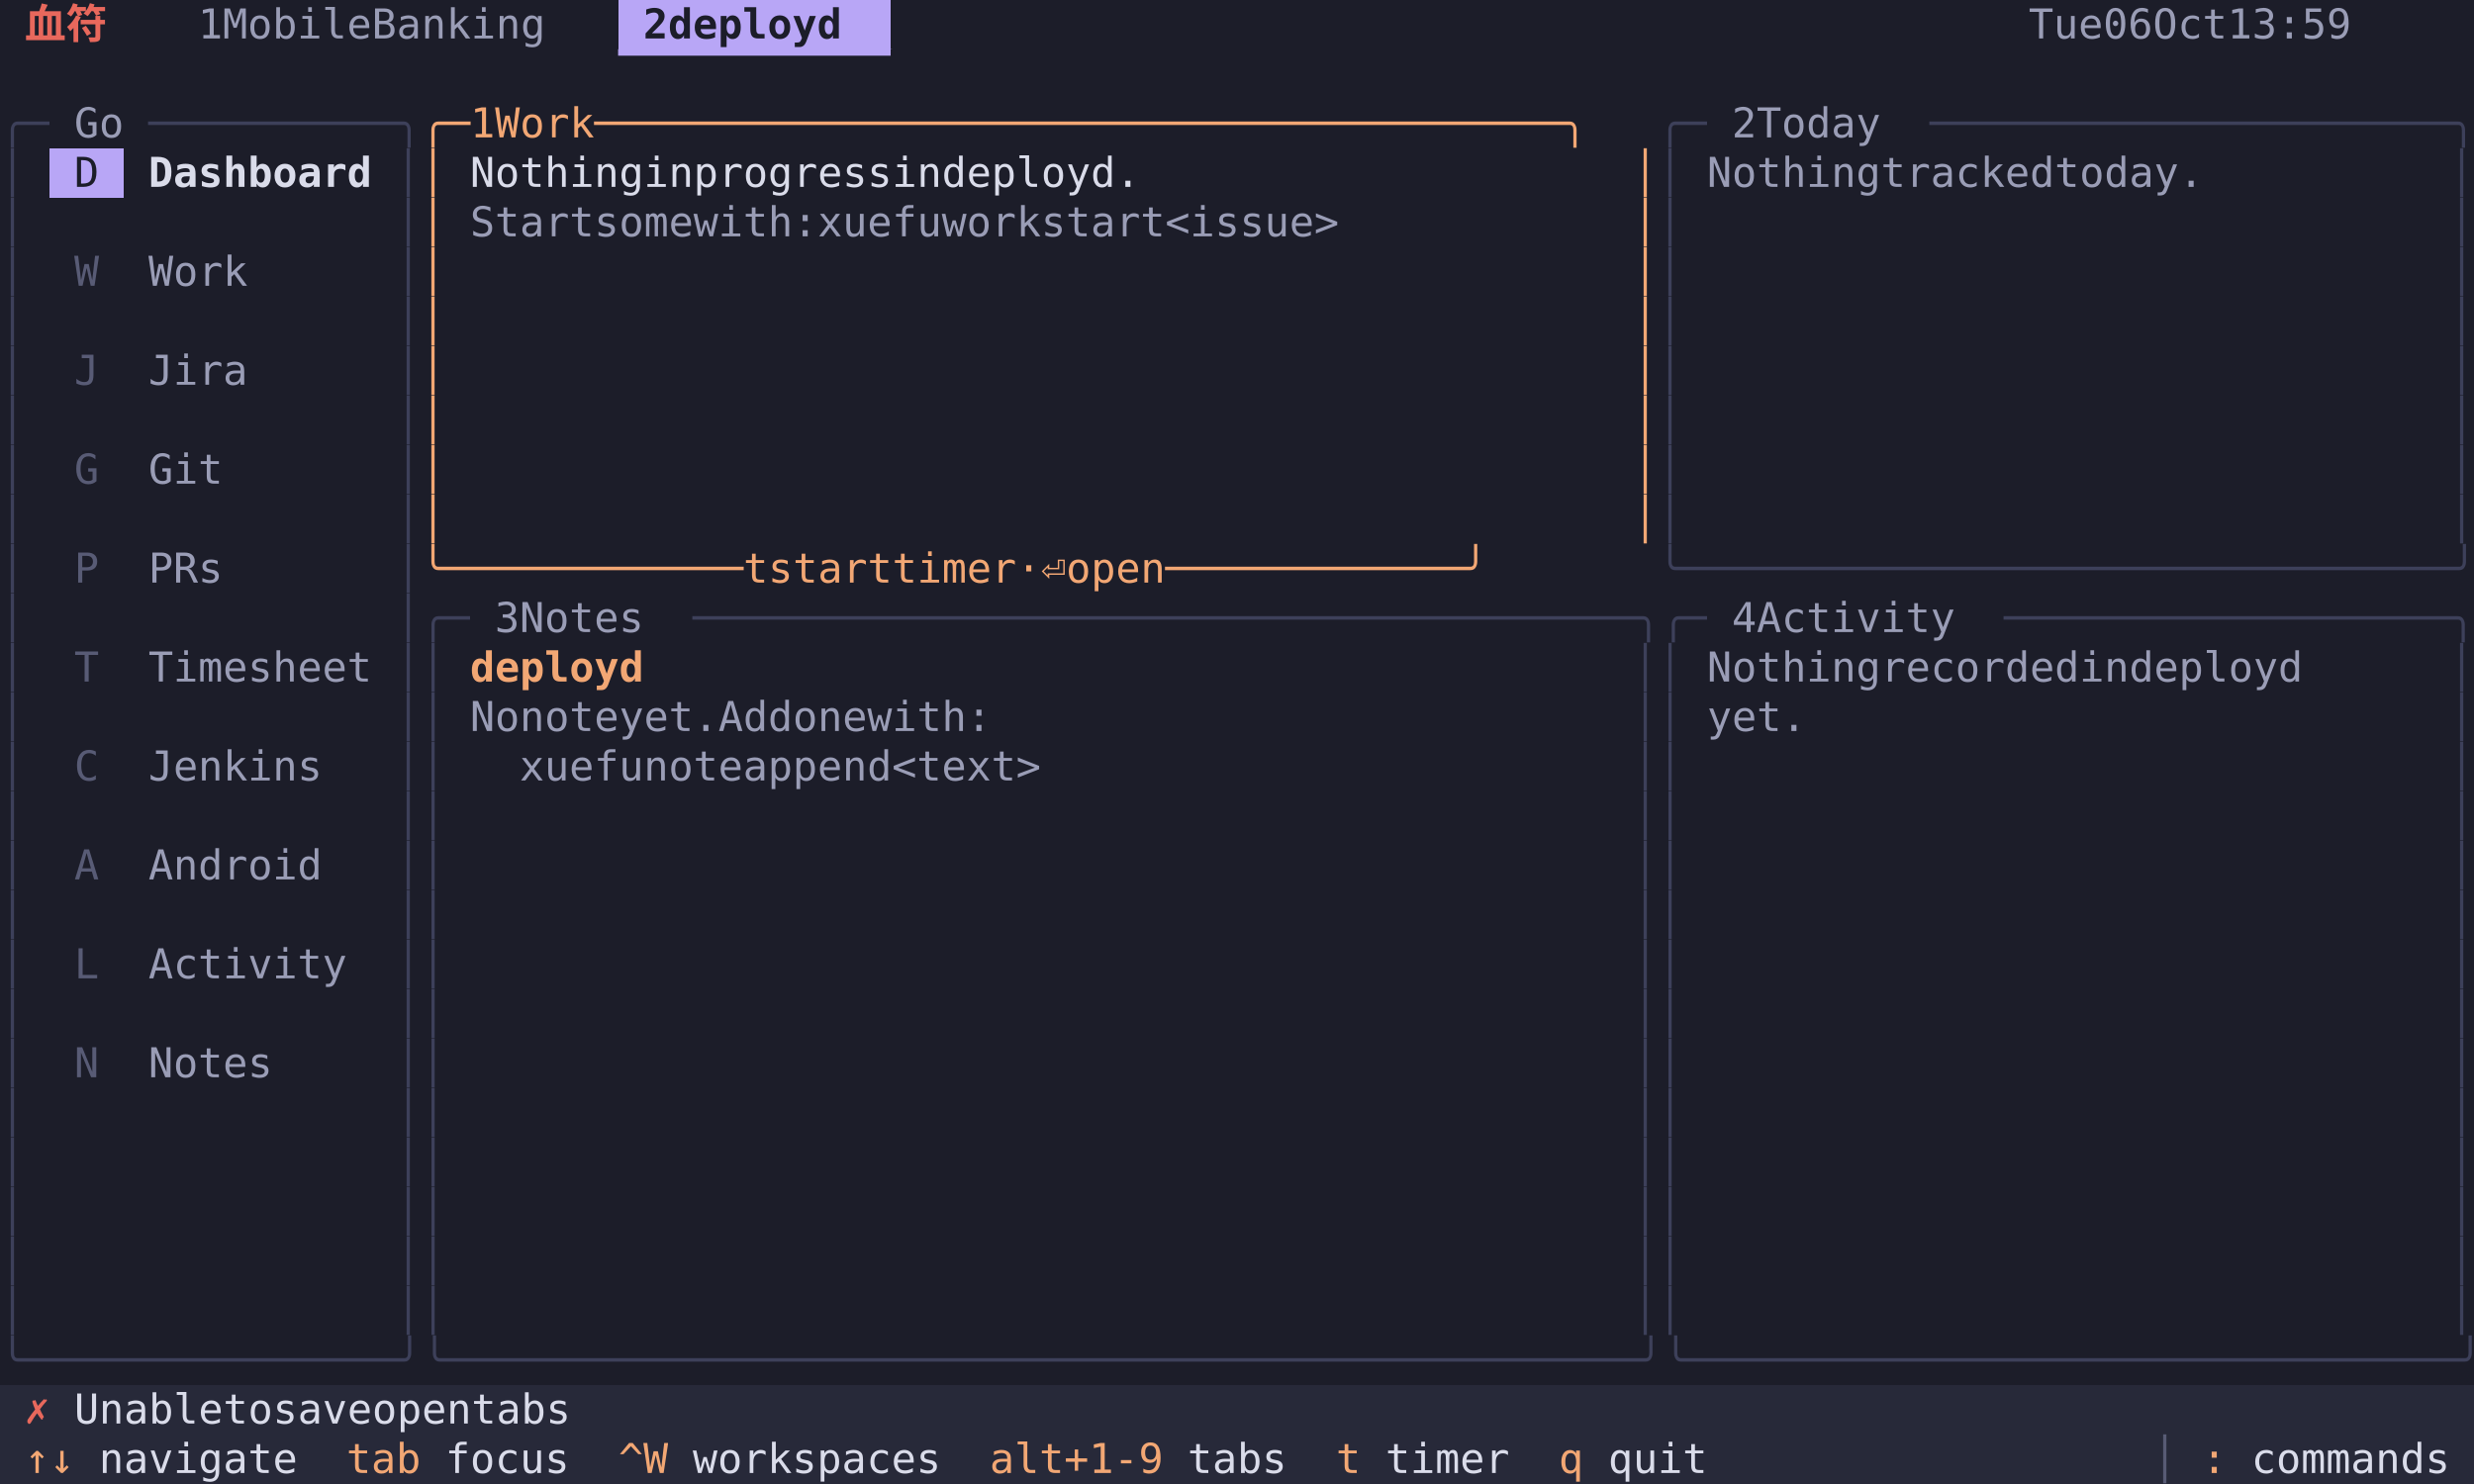
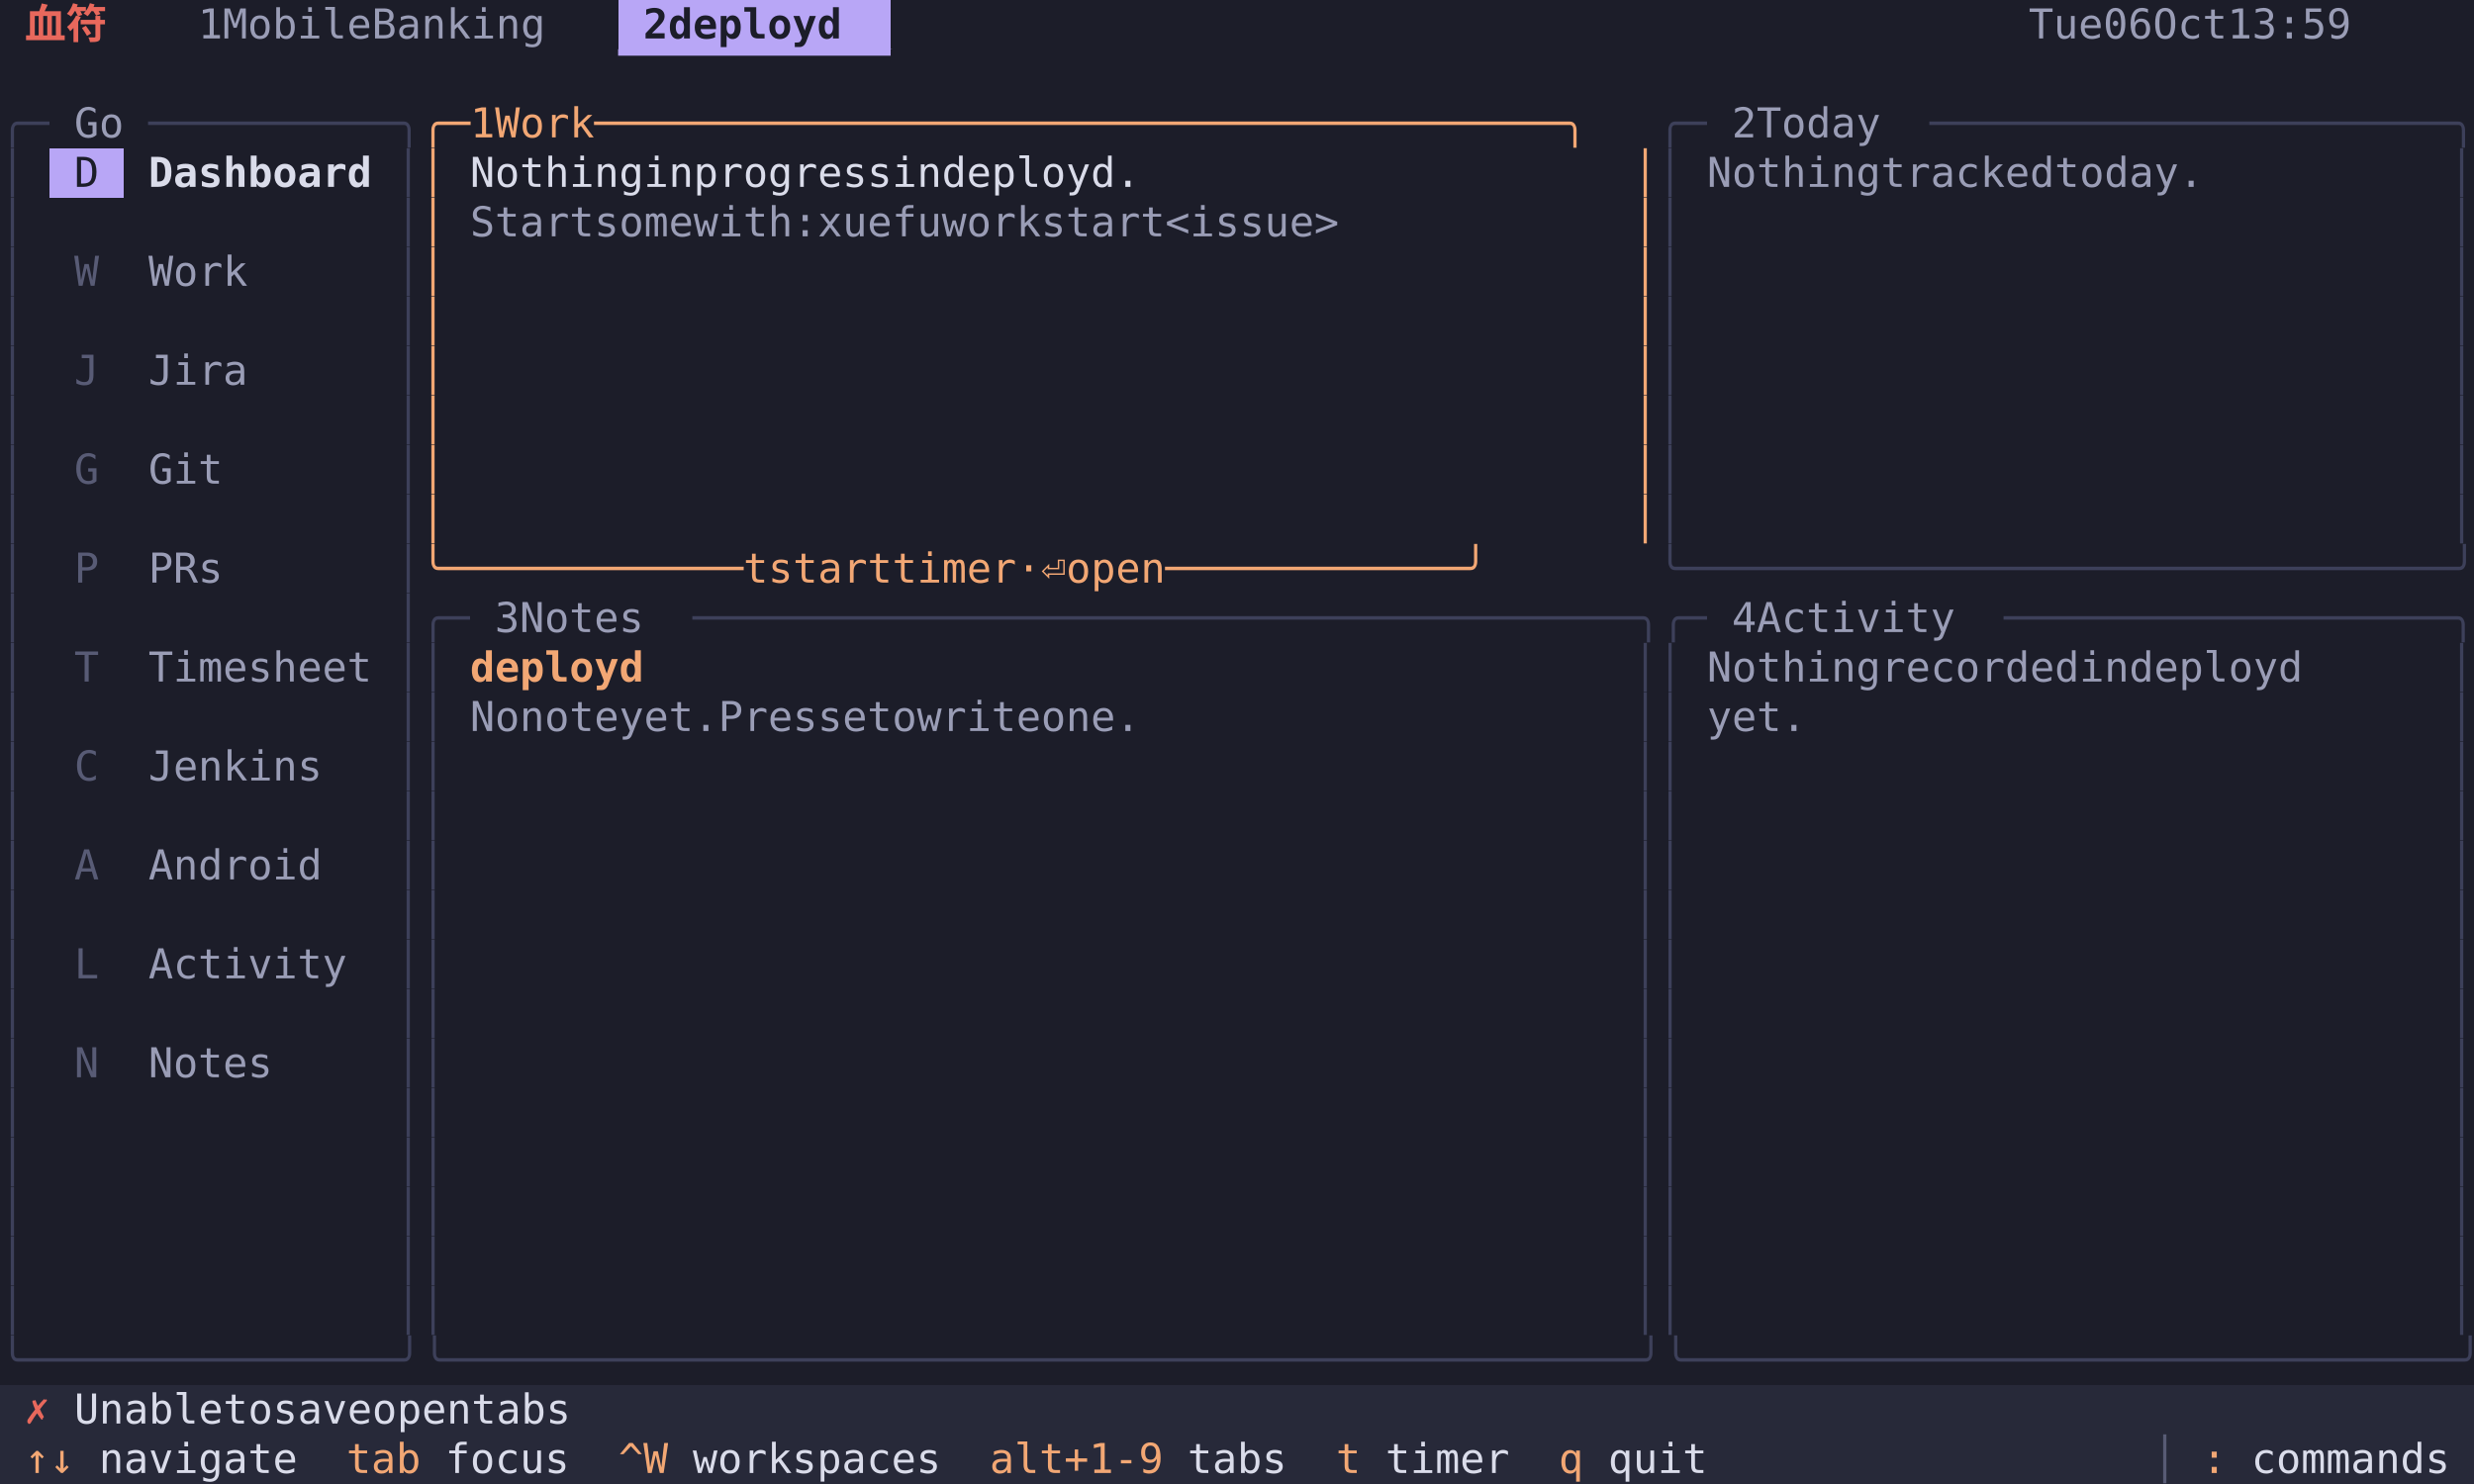
<svg xmlns="http://www.w3.org/2000/svg" width="900" height="540" viewBox="0 0 900 540" font-family="Menlo, 'DejaVu Sans Mono', 'Hiragino Sans GB', 'Noto Sans CJK SC', 'PingFang SC', monospace" font-size="15">
  <rect x="0" y="0" width="9" height="18" fill="#1c1d29" />
  <rect x="9" y="0" width="36" height="18" fill="#1c1d29" />
  <text x="9 27" y="14" fill="#e8685c" font-weight="bold">血符</text>
  <rect x="45" y="0" width="18" height="18" fill="#1c1d29" />
  <rect x="63" y="0" width="162" height="18" fill="#1c1d29" />
  <text x="72 90 99 108 117 126 135 153 162 171 180 189 198 207" y="14" fill="#9a9db6">1MobileBanking</text>
  <rect x="225" y="0" width="99" height="18" fill="#b8a6f6" />
  <text x="234 252 261 270 279 288 297 306" y="14" fill="#1c1d29" font-weight="bold">2deployd</text>
  <rect x="324" y="0" width="414" height="18" fill="#1c1d29" />
  <rect x="738" y="0" width="153" height="18" fill="#1c1d29" />
  <text x="738 747 756 774 783 801 810 819 846 855 864 873 882" y="14" fill="#9a9db6">Tue06Oct13:59</text>
  <rect x="891" y="0" width="9" height="18" fill="#1c1d29" />
  <rect x="0" y="18" width="9" height="18" fill="#1c1d29" />
  <rect x="9" y="18" width="315" height="18" fill="#1c1d29" />
  <text x="225 234 243 252 261 270 279 288 297 306 315" y="32" fill="#b8a6f6">▔▔▔▔▔▔▔▔▔▔▔</text>
  <rect x="324" y="18" width="576" height="18" fill="#1c1d29" />
  <rect x="0" y="36" width="18" height="18" fill="#1c1d29" />
  <text x="0 9" y="50" fill="#3d405a">╭─</text>
  <rect x="18" y="36" width="36" height="18" fill="#1c1d29" />
  <text x="27 36" y="50" fill="#9a9db6">Go</text>
  <rect x="54" y="36" width="99" height="18" fill="#1c1d29" />
  <text x="54 63 72 81 90 99 108 117 126 135 144" y="50" fill="#3d405a">──────────╮</text>
  <rect x="153" y="36" width="450" height="18" fill="#1c1d29" />
  <text x="153 162 180 198 207 216 225 243 252 261 270 279 288 297 306 315 324 333 342 351 360 369 378 387 396 405 414 423 432 441 450 459 468 477 486 495 504 513 522 531 540 549 558 567 576 585 594" y="50" fill="#f2a774">╭─1Work───────────────────────────────────────╮</text>
  <rect x="603" y="36" width="18" height="18" fill="#1c1d29" />
  <text x="603 612" y="50" fill="#3d405a">╭─</text>
  <rect x="621" y="36" width="81" height="18" fill="#1c1d29" />
  <text x="630 648 657 666 675 684" y="50" fill="#9a9db6">2Today</text>
  <rect x="702" y="36" width="198" height="18" fill="#1c1d29" />
  <text x="702 711 720 729 738 747 756 765 774 783 792 801 810 819 828 837 846 855 864 873 882 891" y="50" fill="#3d405a">─────────────────────╮</text>
  <rect x="0" y="54" width="9" height="18" fill="#1c1d29" />
  <text x="0" y="68" fill="#3d405a">│</text>
  <rect x="9" y="54" width="9" height="18" fill="#1c1d29" />
  <rect x="18" y="54" width="27" height="18" fill="#b8a6f6" />
  <text x="27" y="68" fill="#1c1d29">D</text>
  <rect x="45" y="54" width="90" height="18" fill="#1c1d29" />
  <text x="54 63 72 81 90 99 108 117 126" y="68" fill="#dadcea" font-weight="bold">Dashboard</text>
  <rect x="135" y="54" width="9" height="18" fill="#1c1d29" />
  <rect x="144" y="54" width="9" height="18" fill="#1c1d29" />
  <text x="144" y="68" fill="#3d405a">│</text>
  <rect x="153" y="54" width="9" height="18" fill="#1c1d29" />
  <text x="153" y="68" fill="#f2a774">│</text>
  <rect x="162" y="54" width="9" height="18" fill="#1c1d29" />
  <rect x="171" y="54" width="279" height="18" fill="#1c1d29" />
  <text x="171 180 189 198 207 216 225 243 252 270 279 288 297 306 315 324 333 351 360 378 387 396 405 414 423 432 441" y="68" fill="#dadcea">Nothinginprogressindeployd.</text>
  <rect x="450" y="54" width="144" height="18" fill="#1c1d29" />
  <rect x="594" y="54" width="9" height="18" fill="#1c1d29" />
  <text x="594" y="68" fill="#f2a774">│</text>
  <rect x="603" y="54" width="9" height="18" fill="#1c1d29" />
  <text x="603" y="68" fill="#3d405a">│</text>
  <rect x="612" y="54" width="9" height="18" fill="#1c1d29" />
  <rect x="621" y="54" width="198" height="18" fill="#1c1d29" />
  <text x="621 630 639 648 657 666 675 693 702 711 720 729 738 747 765 774 783 792 801 810" y="68" fill="#9a9db6">Nothingtrackedtoday.</text>
  <rect x="819" y="54" width="72" height="18" fill="#1c1d29" />
  <rect x="891" y="54" width="9" height="18" fill="#1c1d29" />
  <text x="891" y="68" fill="#3d405a">│</text>
  <rect x="0" y="72" width="9" height="18" fill="#1c1d29" />
  <text x="0" y="86" fill="#3d405a">│</text>
  <rect x="9" y="72" width="135" height="18" fill="#1c1d29" />
  <rect x="144" y="72" width="9" height="18" fill="#1c1d29" />
  <text x="144" y="86" fill="#3d405a">│</text>
  <rect x="153" y="72" width="9" height="18" fill="#1c1d29" />
  <text x="153" y="86" fill="#f2a774">│</text>
  <rect x="162" y="72" width="9" height="18" fill="#1c1d29" />
  <rect x="171" y="72" width="369" height="18" fill="#1c1d29" />
  <text x="171 180 189 198 207 225 234 243 252 270 279 288 297 306 324 333 342 351 360 378 387 396 405 423 432 441 450 459 477 486 495 504 513 522 531" y="86" fill="#9a9db6">Startsomewith:xuefuworkstart&lt;issue&gt;</text>
  <rect x="540" y="72" width="54" height="18" fill="#1c1d29" />
  <rect x="594" y="72" width="9" height="18" fill="#1c1d29" />
  <text x="594" y="86" fill="#f2a774">│</text>
  <rect x="603" y="72" width="9" height="18" fill="#1c1d29" />
  <text x="603" y="86" fill="#3d405a">│</text>
  <rect x="612" y="72" width="279" height="18" fill="#1c1d29" />
  <rect x="891" y="72" width="9" height="18" fill="#1c1d29" />
  <text x="891" y="86" fill="#3d405a">│</text>
  <rect x="0" y="90" width="9" height="18" fill="#1c1d29" />
  <text x="0" y="104" fill="#3d405a">│</text>
  <rect x="9" y="90" width="9" height="18" fill="#1c1d29" />
  <rect x="18" y="90" width="27" height="18" fill="#1c1d29" />
  <text x="27" y="104" fill="#585b75">W</text>
  <rect x="45" y="90" width="45" height="18" fill="#1c1d29" />
  <text x="54 63 72 81" y="104" fill="#9a9db6">Work</text>
  <rect x="90" y="90" width="54" height="18" fill="#1c1d29" />
  <rect x="144" y="90" width="9" height="18" fill="#1c1d29" />
  <text x="144" y="104" fill="#3d405a">│</text>
  <rect x="153" y="90" width="9" height="18" fill="#1c1d29" />
  <text x="153" y="104" fill="#f2a774">│</text>
  <rect x="162" y="90" width="432" height="18" fill="#1c1d29" />
  <rect x="594" y="90" width="9" height="18" fill="#1c1d29" />
  <text x="594" y="104" fill="#f2a774">│</text>
  <rect x="603" y="90" width="9" height="18" fill="#1c1d29" />
  <text x="603" y="104" fill="#3d405a">│</text>
  <rect x="612" y="90" width="279" height="18" fill="#1c1d29" />
  <rect x="891" y="90" width="9" height="18" fill="#1c1d29" />
  <text x="891" y="104" fill="#3d405a">│</text>
  <rect x="0" y="108" width="9" height="18" fill="#1c1d29" />
  <text x="0" y="122" fill="#3d405a">│</text>
  <rect x="9" y="108" width="135" height="18" fill="#1c1d29" />
  <rect x="144" y="108" width="9" height="18" fill="#1c1d29" />
  <text x="144" y="122" fill="#3d405a">│</text>
  <rect x="153" y="108" width="9" height="18" fill="#1c1d29" />
  <text x="153" y="122" fill="#f2a774">│</text>
  <rect x="162" y="108" width="432" height="18" fill="#1c1d29" />
  <rect x="594" y="108" width="9" height="18" fill="#1c1d29" />
  <text x="594" y="122" fill="#f2a774">│</text>
  <rect x="603" y="108" width="9" height="18" fill="#1c1d29" />
  <text x="603" y="122" fill="#3d405a">│</text>
  <rect x="612" y="108" width="279" height="18" fill="#1c1d29" />
  <rect x="891" y="108" width="9" height="18" fill="#1c1d29" />
  <text x="891" y="122" fill="#3d405a">│</text>
  <rect x="0" y="126" width="9" height="18" fill="#1c1d29" />
  <text x="0" y="140" fill="#3d405a">│</text>
  <rect x="9" y="126" width="9" height="18" fill="#1c1d29" />
  <rect x="18" y="126" width="27" height="18" fill="#1c1d29" />
  <text x="27" y="140" fill="#585b75">J</text>
  <rect x="45" y="126" width="45" height="18" fill="#1c1d29" />
  <text x="54 63 72 81" y="140" fill="#9a9db6">Jira</text>
  <rect x="90" y="126" width="54" height="18" fill="#1c1d29" />
  <rect x="144" y="126" width="9" height="18" fill="#1c1d29" />
  <text x="144" y="140" fill="#3d405a">│</text>
  <rect x="153" y="126" width="9" height="18" fill="#1c1d29" />
  <text x="153" y="140" fill="#f2a774">│</text>
  <rect x="162" y="126" width="432" height="18" fill="#1c1d29" />
  <rect x="594" y="126" width="9" height="18" fill="#1c1d29" />
  <text x="594" y="140" fill="#f2a774">│</text>
  <rect x="603" y="126" width="9" height="18" fill="#1c1d29" />
  <text x="603" y="140" fill="#3d405a">│</text>
  <rect x="612" y="126" width="279" height="18" fill="#1c1d29" />
  <rect x="891" y="126" width="9" height="18" fill="#1c1d29" />
  <text x="891" y="140" fill="#3d405a">│</text>
  <rect x="0" y="144" width="9" height="18" fill="#1c1d29" />
  <text x="0" y="158" fill="#3d405a">│</text>
  <rect x="9" y="144" width="135" height="18" fill="#1c1d29" />
  <rect x="144" y="144" width="9" height="18" fill="#1c1d29" />
  <text x="144" y="158" fill="#3d405a">│</text>
  <rect x="153" y="144" width="9" height="18" fill="#1c1d29" />
  <text x="153" y="158" fill="#f2a774">│</text>
  <rect x="162" y="144" width="432" height="18" fill="#1c1d29" />
  <rect x="594" y="144" width="9" height="18" fill="#1c1d29" />
  <text x="594" y="158" fill="#f2a774">│</text>
  <rect x="603" y="144" width="9" height="18" fill="#1c1d29" />
  <text x="603" y="158" fill="#3d405a">│</text>
  <rect x="612" y="144" width="279" height="18" fill="#1c1d29" />
  <rect x="891" y="144" width="9" height="18" fill="#1c1d29" />
  <text x="891" y="158" fill="#3d405a">│</text>
  <rect x="0" y="162" width="9" height="18" fill="#1c1d29" />
  <text x="0" y="176" fill="#3d405a">│</text>
  <rect x="9" y="162" width="9" height="18" fill="#1c1d29" />
  <rect x="18" y="162" width="27" height="18" fill="#1c1d29" />
  <text x="27" y="176" fill="#585b75">G</text>
  <rect x="45" y="162" width="36" height="18" fill="#1c1d29" />
  <text x="54 63 72" y="176" fill="#9a9db6">Git</text>
  <rect x="81" y="162" width="63" height="18" fill="#1c1d29" />
  <rect x="144" y="162" width="9" height="18" fill="#1c1d29" />
  <text x="144" y="176" fill="#3d405a">│</text>
  <rect x="153" y="162" width="9" height="18" fill="#1c1d29" />
  <text x="153" y="176" fill="#f2a774">│</text>
  <rect x="162" y="162" width="432" height="18" fill="#1c1d29" />
  <rect x="594" y="162" width="9" height="18" fill="#1c1d29" />
  <text x="594" y="176" fill="#f2a774">│</text>
  <rect x="603" y="162" width="9" height="18" fill="#1c1d29" />
  <text x="603" y="176" fill="#3d405a">│</text>
  <rect x="612" y="162" width="279" height="18" fill="#1c1d29" />
  <rect x="891" y="162" width="9" height="18" fill="#1c1d29" />
  <text x="891" y="176" fill="#3d405a">│</text>
  <rect x="0" y="180" width="9" height="18" fill="#1c1d29" />
  <text x="0" y="194" fill="#3d405a">│</text>
  <rect x="9" y="180" width="135" height="18" fill="#1c1d29" />
  <rect x="144" y="180" width="9" height="18" fill="#1c1d29" />
  <text x="144" y="194" fill="#3d405a">│</text>
  <rect x="153" y="180" width="9" height="18" fill="#1c1d29" />
  <text x="153" y="194" fill="#f2a774">│</text>
  <rect x="162" y="180" width="432" height="18" fill="#1c1d29" />
  <rect x="594" y="180" width="9" height="18" fill="#1c1d29" />
  <text x="594" y="194" fill="#f2a774">│</text>
  <rect x="603" y="180" width="9" height="18" fill="#1c1d29" />
  <text x="603" y="194" fill="#3d405a">│</text>
  <rect x="612" y="180" width="279" height="18" fill="#1c1d29" />
  <rect x="891" y="180" width="9" height="18" fill="#1c1d29" />
  <text x="891" y="194" fill="#3d405a">│</text>
  <rect x="0" y="198" width="9" height="18" fill="#1c1d29" />
  <text x="0" y="212" fill="#3d405a">│</text>
  <rect x="9" y="198" width="9" height="18" fill="#1c1d29" />
  <rect x="18" y="198" width="27" height="18" fill="#1c1d29" />
  <text x="27" y="212" fill="#585b75">P</text>
  <rect x="45" y="198" width="36" height="18" fill="#1c1d29" />
  <text x="54 63 72" y="212" fill="#9a9db6">PRs</text>
  <rect x="81" y="198" width="63" height="18" fill="#1c1d29" />
  <rect x="144" y="198" width="9" height="18" fill="#1c1d29" />
  <text x="144" y="212" fill="#3d405a">│</text>
  <rect x="153" y="198" width="450" height="18" fill="#1c1d29" />
  <text x="153 162 171 180 189 198 207 216 225 234 243 252 261 279 297 306 315 324 333 351 360 369 378 387 405 423 441 450 459 468 486 495 504 513 522 531 540 549 558 567 576 585 594" y="212" fill="#f2a774">╰────────────tstarttimer·⏎open────────────╯</text>
  <rect x="603" y="198" width="297" height="18" fill="#1c1d29" />
  <text x="603 612 621 630 639 648 657 666 675 684 693 702 711 720 729 738 747 756 765 774 783 792 801 810 819 828 837 846 855 864 873 882 891" y="212" fill="#3d405a">╰───────────────────────────────╯</text>
  <rect x="0" y="216" width="9" height="18" fill="#1c1d29" />
  <text x="0" y="230" fill="#3d405a">│</text>
  <rect x="9" y="216" width="135" height="18" fill="#1c1d29" />
  <rect x="144" y="216" width="27" height="18" fill="#1c1d29" />
  <text x="144 153 162" y="230" fill="#3d405a">│╭─</text>
  <rect x="171" y="216" width="81" height="18" fill="#1c1d29" />
  <text x="180 198 207 216 225 234" y="230" fill="#9a9db6">3Notes</text>
  <rect x="252" y="216" width="369" height="18" fill="#1c1d29" />
  <text x="252 261 270 279 288 297 306 315 324 333 342 351 360 369 378 387 396 405 414 423 432 441 450 459 468 477 486 495 504 513 522 531 540 549 558 567 576 585 594 603 612" y="230" fill="#3d405a">──────────────────────────────────────╮╭─</text>
  <rect x="621" y="216" width="108" height="18" fill="#1c1d29" />
  <text x="630 648 657 666 675 684 693 702 711" y="230" fill="#9a9db6">4Activity</text>
  <rect x="729" y="216" width="171" height="18" fill="#1c1d29" />
  <text x="729 738 747 756 765 774 783 792 801 810 819 828 837 846 855 864 873 882 891" y="230" fill="#3d405a">──────────────────╮</text>
  <rect x="0" y="234" width="9" height="18" fill="#1c1d29" />
  <text x="0" y="248" fill="#3d405a">│</text>
  <rect x="9" y="234" width="9" height="18" fill="#1c1d29" />
  <rect x="18" y="234" width="27" height="18" fill="#1c1d29" />
  <text x="27" y="248" fill="#585b75">T</text>
  <rect x="45" y="234" width="90" height="18" fill="#1c1d29" />
  <text x="54 63 72 81 90 99 108 117 126" y="248" fill="#9a9db6">Timesheet</text>
  <rect x="135" y="234" width="9" height="18" fill="#1c1d29" />
  <rect x="144" y="234" width="18" height="18" fill="#1c1d29" />
  <text x="144 153" y="248" fill="#3d405a">││</text>
  <rect x="162" y="234" width="9" height="18" fill="#1c1d29" />
  <rect x="171" y="234" width="63" height="18" fill="#1c1d29" />
  <text x="171 180 189 198 207 216 225" y="248" fill="#f2a774" font-weight="bold">deployd</text>
  <rect x="234" y="234" width="360" height="18" fill="#1c1d29" />
  <rect x="594" y="234" width="18" height="18" fill="#1c1d29" />
  <text x="594 603" y="248" fill="#3d405a">││</text>
  <rect x="612" y="234" width="9" height="18" fill="#1c1d29" />
  <rect x="621" y="234" width="252" height="18" fill="#1c1d29" />
  <text x="621 630 639 648 657 666 675 693 702 711 720 729 738 747 756 774 783 801 810 819 828 837 846 855" y="248" fill="#9a9db6">Nothingrecordedindeployd</text>
  <rect x="873" y="234" width="18" height="18" fill="#1c1d29" />
  <rect x="891" y="234" width="9" height="18" fill="#1c1d29" />
  <text x="891" y="248" fill="#3d405a">│</text>
  <rect x="0" y="252" width="9" height="18" fill="#1c1d29" />
  <text x="0" y="266" fill="#3d405a">│</text>
  <rect x="9" y="252" width="135" height="18" fill="#1c1d29" />
  <rect x="144" y="252" width="18" height="18" fill="#1c1d29" />
  <text x="144 153" y="266" fill="#3d405a">││</text>
  <rect x="162" y="252" width="9" height="18" fill="#1c1d29" />
-   <rect x="171" y="252" width="234" height="18" fill="#1c1d29" />
-   <text x="171 180 198 207 216 225 243 252 261 270 288 297 306 324 333 342 360 369 378 387 396" y="266" fill="#9a9db6">Nonoteyet.Addonewith:</text>
-   <rect x="405" y="252" width="189" height="18" fill="#1c1d29" />
+   <rect x="171" y="252" width="306" height="18" fill="#1c1d29" />
+   <text x="171 180 198 207 216 225 243 252 261 270 288 297 306 315 324 342 360 369 387 396 405 414 423 441 450 459 468" y="266" fill="#9a9db6">Nonoteyet.Pressetowriteone.</text>
+   <rect x="477" y="252" width="117" height="18" fill="#1c1d29" />
  <rect x="594" y="252" width="18" height="18" fill="#1c1d29" />
  <text x="594 603" y="266" fill="#3d405a">││</text>
  <rect x="612" y="252" width="9" height="18" fill="#1c1d29" />
  <rect x="621" y="252" width="36" height="18" fill="#1c1d29" />
  <text x="621 630 639 648" y="266" fill="#9a9db6">yet.</text>
  <rect x="657" y="252" width="234" height="18" fill="#1c1d29" />
  <rect x="891" y="252" width="9" height="18" fill="#1c1d29" />
  <text x="891" y="266" fill="#3d405a">│</text>
  <rect x="0" y="270" width="9" height="18" fill="#1c1d29" />
  <text x="0" y="284" fill="#3d405a">│</text>
  <rect x="9" y="270" width="9" height="18" fill="#1c1d29" />
  <rect x="18" y="270" width="27" height="18" fill="#1c1d29" />
  <text x="27" y="284" fill="#585b75">C</text>
  <rect x="45" y="270" width="72" height="18" fill="#1c1d29" />
  <text x="54 63 72 81 90 99 108" y="284" fill="#9a9db6">Jenkins</text>
  <rect x="117" y="270" width="27" height="18" fill="#1c1d29" />
  <rect x="144" y="270" width="18" height="18" fill="#1c1d29" />
  <text x="144 153" y="284" fill="#3d405a">││</text>
-   <rect x="162" y="270" width="9" height="18" fill="#1c1d29" />
-   <rect x="171" y="270" width="234" height="18" fill="#1c1d29" />
-   <text x="189 198 207 216 225 243 252 261 270 288 297 306 315 324 333 351 360 369 378 387 396" y="284" fill="#9a9db6">xuefunoteappend&lt;text&gt;</text>
-   <rect x="405" y="270" width="189" height="18" fill="#1c1d29" />
+   <rect x="162" y="270" width="432" height="18" fill="#1c1d29" />
  <rect x="594" y="270" width="18" height="18" fill="#1c1d29" />
  <text x="594 603" y="284" fill="#3d405a">││</text>
  <rect x="612" y="270" width="279" height="18" fill="#1c1d29" />
  <rect x="891" y="270" width="9" height="18" fill="#1c1d29" />
  <text x="891" y="284" fill="#3d405a">│</text>
  <rect x="0" y="288" width="9" height="18" fill="#1c1d29" />
  <text x="0" y="302" fill="#3d405a">│</text>
  <rect x="9" y="288" width="135" height="18" fill="#1c1d29" />
  <rect x="144" y="288" width="18" height="18" fill="#1c1d29" />
  <text x="144 153" y="302" fill="#3d405a">││</text>
  <rect x="162" y="288" width="432" height="18" fill="#1c1d29" />
  <rect x="594" y="288" width="18" height="18" fill="#1c1d29" />
  <text x="594 603" y="302" fill="#3d405a">││</text>
  <rect x="612" y="288" width="279" height="18" fill="#1c1d29" />
  <rect x="891" y="288" width="9" height="18" fill="#1c1d29" />
  <text x="891" y="302" fill="#3d405a">│</text>
  <rect x="0" y="306" width="9" height="18" fill="#1c1d29" />
  <text x="0" y="320" fill="#3d405a">│</text>
  <rect x="9" y="306" width="9" height="18" fill="#1c1d29" />
  <rect x="18" y="306" width="27" height="18" fill="#1c1d29" />
  <text x="27" y="320" fill="#585b75">A</text>
  <rect x="45" y="306" width="72" height="18" fill="#1c1d29" />
  <text x="54 63 72 81 90 99 108" y="320" fill="#9a9db6">Android</text>
  <rect x="117" y="306" width="27" height="18" fill="#1c1d29" />
  <rect x="144" y="306" width="18" height="18" fill="#1c1d29" />
  <text x="144 153" y="320" fill="#3d405a">││</text>
  <rect x="162" y="306" width="432" height="18" fill="#1c1d29" />
  <rect x="594" y="306" width="18" height="18" fill="#1c1d29" />
  <text x="594 603" y="320" fill="#3d405a">││</text>
  <rect x="612" y="306" width="279" height="18" fill="#1c1d29" />
  <rect x="891" y="306" width="9" height="18" fill="#1c1d29" />
  <text x="891" y="320" fill="#3d405a">│</text>
  <rect x="0" y="324" width="9" height="18" fill="#1c1d29" />
  <text x="0" y="338" fill="#3d405a">│</text>
  <rect x="9" y="324" width="135" height="18" fill="#1c1d29" />
  <rect x="144" y="324" width="18" height="18" fill="#1c1d29" />
  <text x="144 153" y="338" fill="#3d405a">││</text>
  <rect x="162" y="324" width="432" height="18" fill="#1c1d29" />
  <rect x="594" y="324" width="18" height="18" fill="#1c1d29" />
  <text x="594 603" y="338" fill="#3d405a">││</text>
  <rect x="612" y="324" width="279" height="18" fill="#1c1d29" />
  <rect x="891" y="324" width="9" height="18" fill="#1c1d29" />
  <text x="891" y="338" fill="#3d405a">│</text>
  <rect x="0" y="342" width="9" height="18" fill="#1c1d29" />
  <text x="0" y="356" fill="#3d405a">│</text>
  <rect x="9" y="342" width="9" height="18" fill="#1c1d29" />
  <rect x="18" y="342" width="27" height="18" fill="#1c1d29" />
  <text x="27" y="356" fill="#585b75">L</text>
  <rect x="45" y="342" width="81" height="18" fill="#1c1d29" />
  <text x="54 63 72 81 90 99 108 117" y="356" fill="#9a9db6">Activity</text>
  <rect x="126" y="342" width="18" height="18" fill="#1c1d29" />
  <rect x="144" y="342" width="18" height="18" fill="#1c1d29" />
  <text x="144 153" y="356" fill="#3d405a">││</text>
  <rect x="162" y="342" width="432" height="18" fill="#1c1d29" />
  <rect x="594" y="342" width="18" height="18" fill="#1c1d29" />
  <text x="594 603" y="356" fill="#3d405a">││</text>
  <rect x="612" y="342" width="279" height="18" fill="#1c1d29" />
  <rect x="891" y="342" width="9" height="18" fill="#1c1d29" />
  <text x="891" y="356" fill="#3d405a">│</text>
  <rect x="0" y="360" width="9" height="18" fill="#1c1d29" />
  <text x="0" y="374" fill="#3d405a">│</text>
  <rect x="9" y="360" width="135" height="18" fill="#1c1d29" />
  <rect x="144" y="360" width="18" height="18" fill="#1c1d29" />
  <text x="144 153" y="374" fill="#3d405a">││</text>
  <rect x="162" y="360" width="432" height="18" fill="#1c1d29" />
  <rect x="594" y="360" width="18" height="18" fill="#1c1d29" />
  <text x="594 603" y="374" fill="#3d405a">││</text>
  <rect x="612" y="360" width="279" height="18" fill="#1c1d29" />
  <rect x="891" y="360" width="9" height="18" fill="#1c1d29" />
  <text x="891" y="374" fill="#3d405a">│</text>
  <rect x="0" y="378" width="9" height="18" fill="#1c1d29" />
  <text x="0" y="392" fill="#3d405a">│</text>
  <rect x="9" y="378" width="9" height="18" fill="#1c1d29" />
  <rect x="18" y="378" width="27" height="18" fill="#1c1d29" />
  <text x="27" y="392" fill="#585b75">N</text>
  <rect x="45" y="378" width="54" height="18" fill="#1c1d29" />
  <text x="54 63 72 81 90" y="392" fill="#9a9db6">Notes</text>
  <rect x="99" y="378" width="45" height="18" fill="#1c1d29" />
  <rect x="144" y="378" width="18" height="18" fill="#1c1d29" />
  <text x="144 153" y="392" fill="#3d405a">││</text>
  <rect x="162" y="378" width="432" height="18" fill="#1c1d29" />
  <rect x="594" y="378" width="18" height="18" fill="#1c1d29" />
  <text x="594 603" y="392" fill="#3d405a">││</text>
  <rect x="612" y="378" width="279" height="18" fill="#1c1d29" />
  <rect x="891" y="378" width="9" height="18" fill="#1c1d29" />
  <text x="891" y="392" fill="#3d405a">│</text>
  <rect x="0" y="396" width="9" height="18" fill="#1c1d29" />
  <text x="0" y="410" fill="#3d405a">│</text>
  <rect x="9" y="396" width="135" height="18" fill="#1c1d29" />
  <rect x="144" y="396" width="18" height="18" fill="#1c1d29" />
  <text x="144 153" y="410" fill="#3d405a">││</text>
  <rect x="162" y="396" width="432" height="18" fill="#1c1d29" />
  <rect x="594" y="396" width="18" height="18" fill="#1c1d29" />
  <text x="594 603" y="410" fill="#3d405a">││</text>
  <rect x="612" y="396" width="279" height="18" fill="#1c1d29" />
  <rect x="891" y="396" width="9" height="18" fill="#1c1d29" />
  <text x="891" y="410" fill="#3d405a">│</text>
  <rect x="0" y="414" width="9" height="18" fill="#1c1d29" />
  <text x="0" y="428" fill="#3d405a">│</text>
  <rect x="9" y="414" width="135" height="18" fill="#1c1d29" />
  <rect x="144" y="414" width="18" height="18" fill="#1c1d29" />
  <text x="144 153" y="428" fill="#3d405a">││</text>
  <rect x="162" y="414" width="432" height="18" fill="#1c1d29" />
  <rect x="594" y="414" width="18" height="18" fill="#1c1d29" />
  <text x="594 603" y="428" fill="#3d405a">││</text>
  <rect x="612" y="414" width="279" height="18" fill="#1c1d29" />
  <rect x="891" y="414" width="9" height="18" fill="#1c1d29" />
  <text x="891" y="428" fill="#3d405a">│</text>
  <rect x="0" y="432" width="9" height="18" fill="#1c1d29" />
  <text x="0" y="446" fill="#3d405a">│</text>
  <rect x="9" y="432" width="135" height="18" fill="#1c1d29" />
  <rect x="144" y="432" width="18" height="18" fill="#1c1d29" />
  <text x="144 153" y="446" fill="#3d405a">││</text>
  <rect x="162" y="432" width="432" height="18" fill="#1c1d29" />
  <rect x="594" y="432" width="18" height="18" fill="#1c1d29" />
  <text x="594 603" y="446" fill="#3d405a">││</text>
  <rect x="612" y="432" width="279" height="18" fill="#1c1d29" />
  <rect x="891" y="432" width="9" height="18" fill="#1c1d29" />
  <text x="891" y="446" fill="#3d405a">│</text>
  <rect x="0" y="450" width="9" height="18" fill="#1c1d29" />
  <text x="0" y="464" fill="#3d405a">│</text>
  <rect x="9" y="450" width="135" height="18" fill="#1c1d29" />
  <rect x="144" y="450" width="18" height="18" fill="#1c1d29" />
  <text x="144 153" y="464" fill="#3d405a">││</text>
  <rect x="162" y="450" width="432" height="18" fill="#1c1d29" />
  <rect x="594" y="450" width="18" height="18" fill="#1c1d29" />
  <text x="594 603" y="464" fill="#3d405a">││</text>
  <rect x="612" y="450" width="279" height="18" fill="#1c1d29" />
  <rect x="891" y="450" width="9" height="18" fill="#1c1d29" />
  <text x="891" y="464" fill="#3d405a">│</text>
  <rect x="0" y="468" width="9" height="18" fill="#1c1d29" />
  <text x="0" y="482" fill="#3d405a">│</text>
  <rect x="9" y="468" width="135" height="18" fill="#1c1d29" />
  <rect x="144" y="468" width="18" height="18" fill="#1c1d29" />
  <text x="144 153" y="482" fill="#3d405a">││</text>
  <rect x="162" y="468" width="432" height="18" fill="#1c1d29" />
  <rect x="594" y="468" width="18" height="18" fill="#1c1d29" />
  <text x="594 603" y="482" fill="#3d405a">││</text>
  <rect x="612" y="468" width="279" height="18" fill="#1c1d29" />
  <rect x="891" y="468" width="9" height="18" fill="#1c1d29" />
  <text x="891" y="482" fill="#3d405a">│</text>
  <rect x="0" y="486" width="900" height="18" fill="#1c1d29" />
  <text x="0 9 18 27 36 45 54 63 72 81 90 99 108 117 126 135 144 153 162 171 180 189 198 207 216 225 234 243 252 261 270 279 288 297 306 315 324 333 342 351 360 369 378 387 396 405 414 423 432 441 450 459 468 477 486 495 504 513 522 531 540 549 558 567 576 585 594 603 612 621 630 639 648 657 666 675 684 693 702 711 720 729 738 747 756 765 774 783 792 801 810 819 828 837 846 855 864 873 882 891" y="500" fill="#3d405a">╰───────────────╯╰────────────────────────────────────────────────╯╰───────────────────────────────╯</text>
  <rect x="0" y="504" width="9" height="18" fill="#272939" />
  <rect x="9" y="504" width="18" height="18" fill="#272939" />
  <text x="9" y="518" fill="#e8685c">✗</text>
  <rect x="27" y="504" width="216" height="18" fill="#272939" />
  <text x="27 36 45 54 63 72 90 99 117 126 135 144 162 171 180 189 207 216 225 234" y="518" fill="#dadcea">Unabletosaveopentabs</text>
  <rect x="243" y="504" width="657" height="18" fill="#272939" />
  <rect x="0" y="522" width="27" height="18" fill="#272939" />
  <text x="9 18" y="536" fill="#f2a774">↑↓</text>
  <rect x="27" y="522" width="90" height="18" fill="#272939" />
  <text x="36 45 54 63 72 81 90 99" y="536" fill="#dadcea">navigate</text>
  <rect x="117" y="522" width="36" height="18" fill="#272939" />
  <text x="126 135 144" y="536" fill="#f2a774">tab</text>
  <rect x="153" y="522" width="63" height="18" fill="#272939" />
  <text x="162 171 180 189 198" y="536" fill="#dadcea">focus</text>
  <rect x="216" y="522" width="27" height="18" fill="#272939" />
  <text x="225 234" y="536" fill="#f2a774">^W</text>
  <rect x="243" y="522" width="108" height="18" fill="#272939" />
  <text x="252 261 270 279 288 297 306 315 324 333" y="536" fill="#dadcea">workspaces</text>
  <rect x="351" y="522" width="72" height="18" fill="#272939" />
  <text x="360 369 378 387 396 405 414" y="536" fill="#f2a774">alt+1-9</text>
  <rect x="423" y="522" width="54" height="18" fill="#272939" />
  <text x="432 441 450 459" y="536" fill="#dadcea">tabs</text>
  <rect x="477" y="522" width="18" height="18" fill="#272939" />
  <text x="486" y="536" fill="#f2a774">t</text>
  <rect x="495" y="522" width="63" height="18" fill="#272939" />
  <text x="504 513 522 531 540" y="536" fill="#dadcea">timer</text>
  <rect x="558" y="522" width="18" height="18" fill="#272939" />
  <text x="567" y="536" fill="#f2a774">q</text>
  <rect x="576" y="522" width="54" height="18" fill="#272939" />
  <text x="585 594 603 612" y="536" fill="#dadcea">quit</text>
  <rect x="630" y="522" width="153" height="18" fill="#272939" />
  <rect x="783" y="522" width="18" height="18" fill="#272939" />
  <text x="783" y="536" fill="#585b75">│</text>
  <rect x="801" y="522" width="9" height="18" fill="#272939" />
  <text x="801" y="536" fill="#f2a774">:</text>
  <rect x="810" y="522" width="90" height="18" fill="#272939" />
  <text x="819 828 837 846 855 864 873 882" y="536" fill="#dadcea">commands</text>
</svg>
